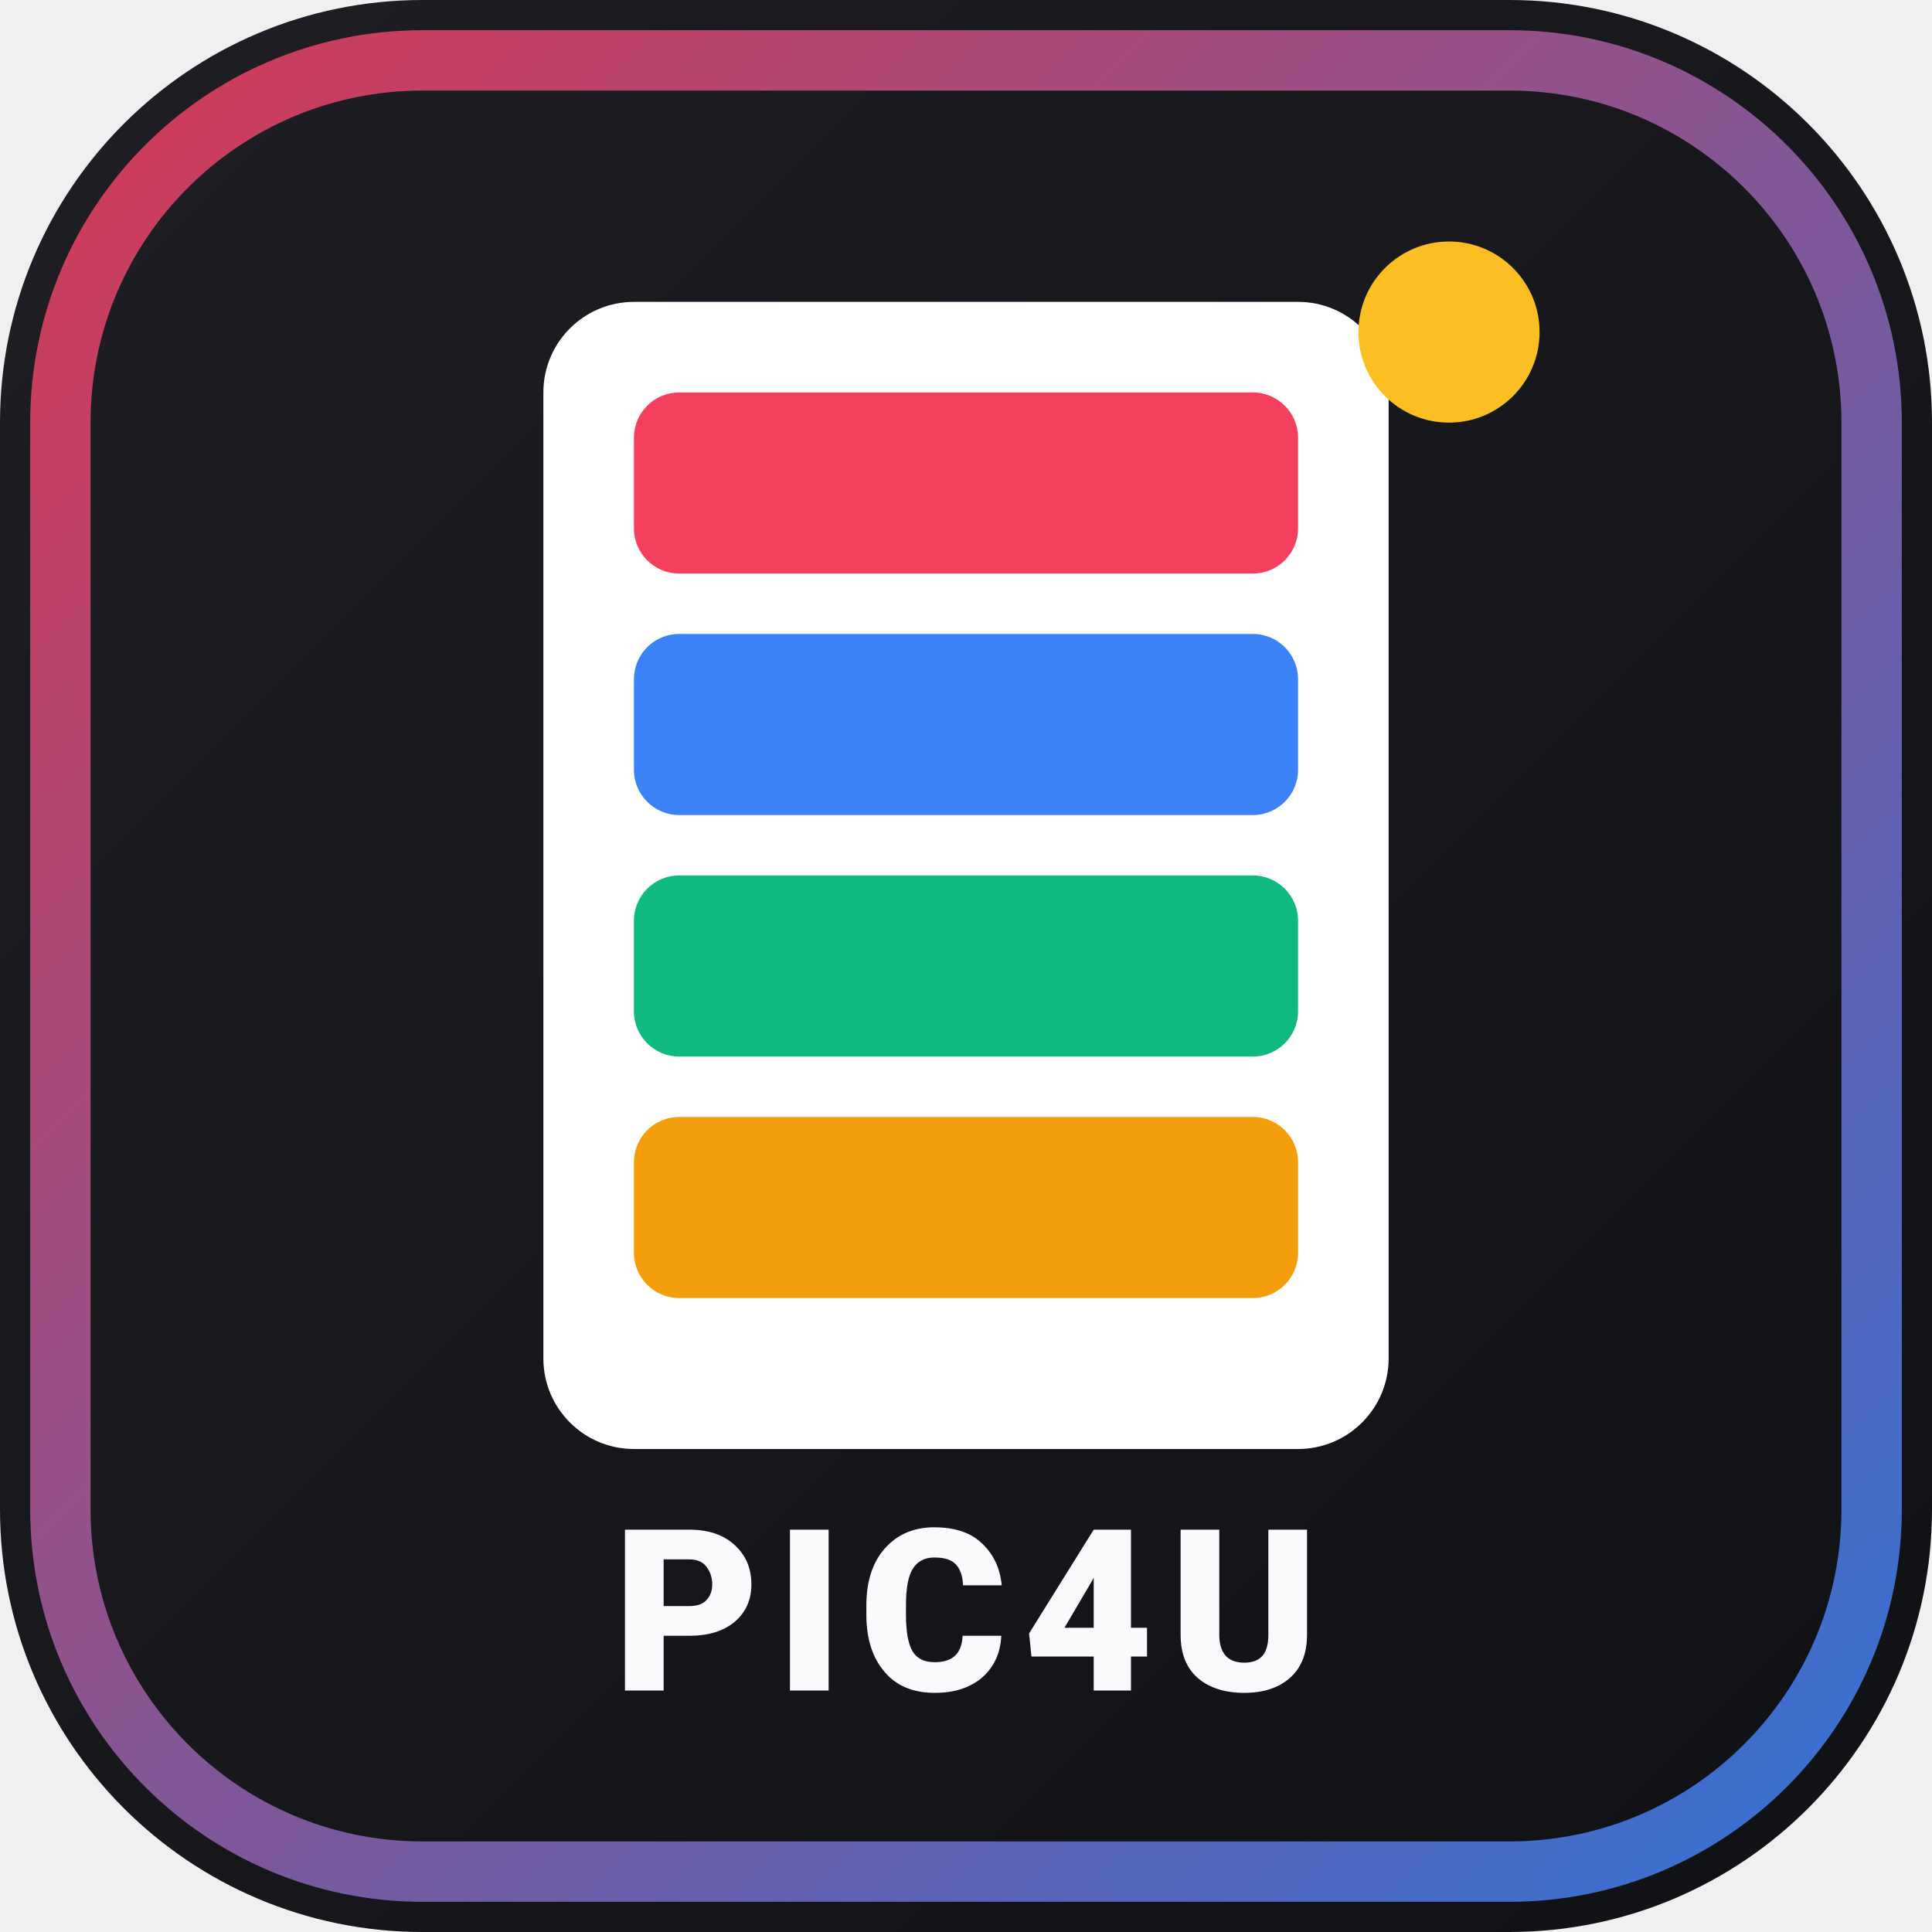
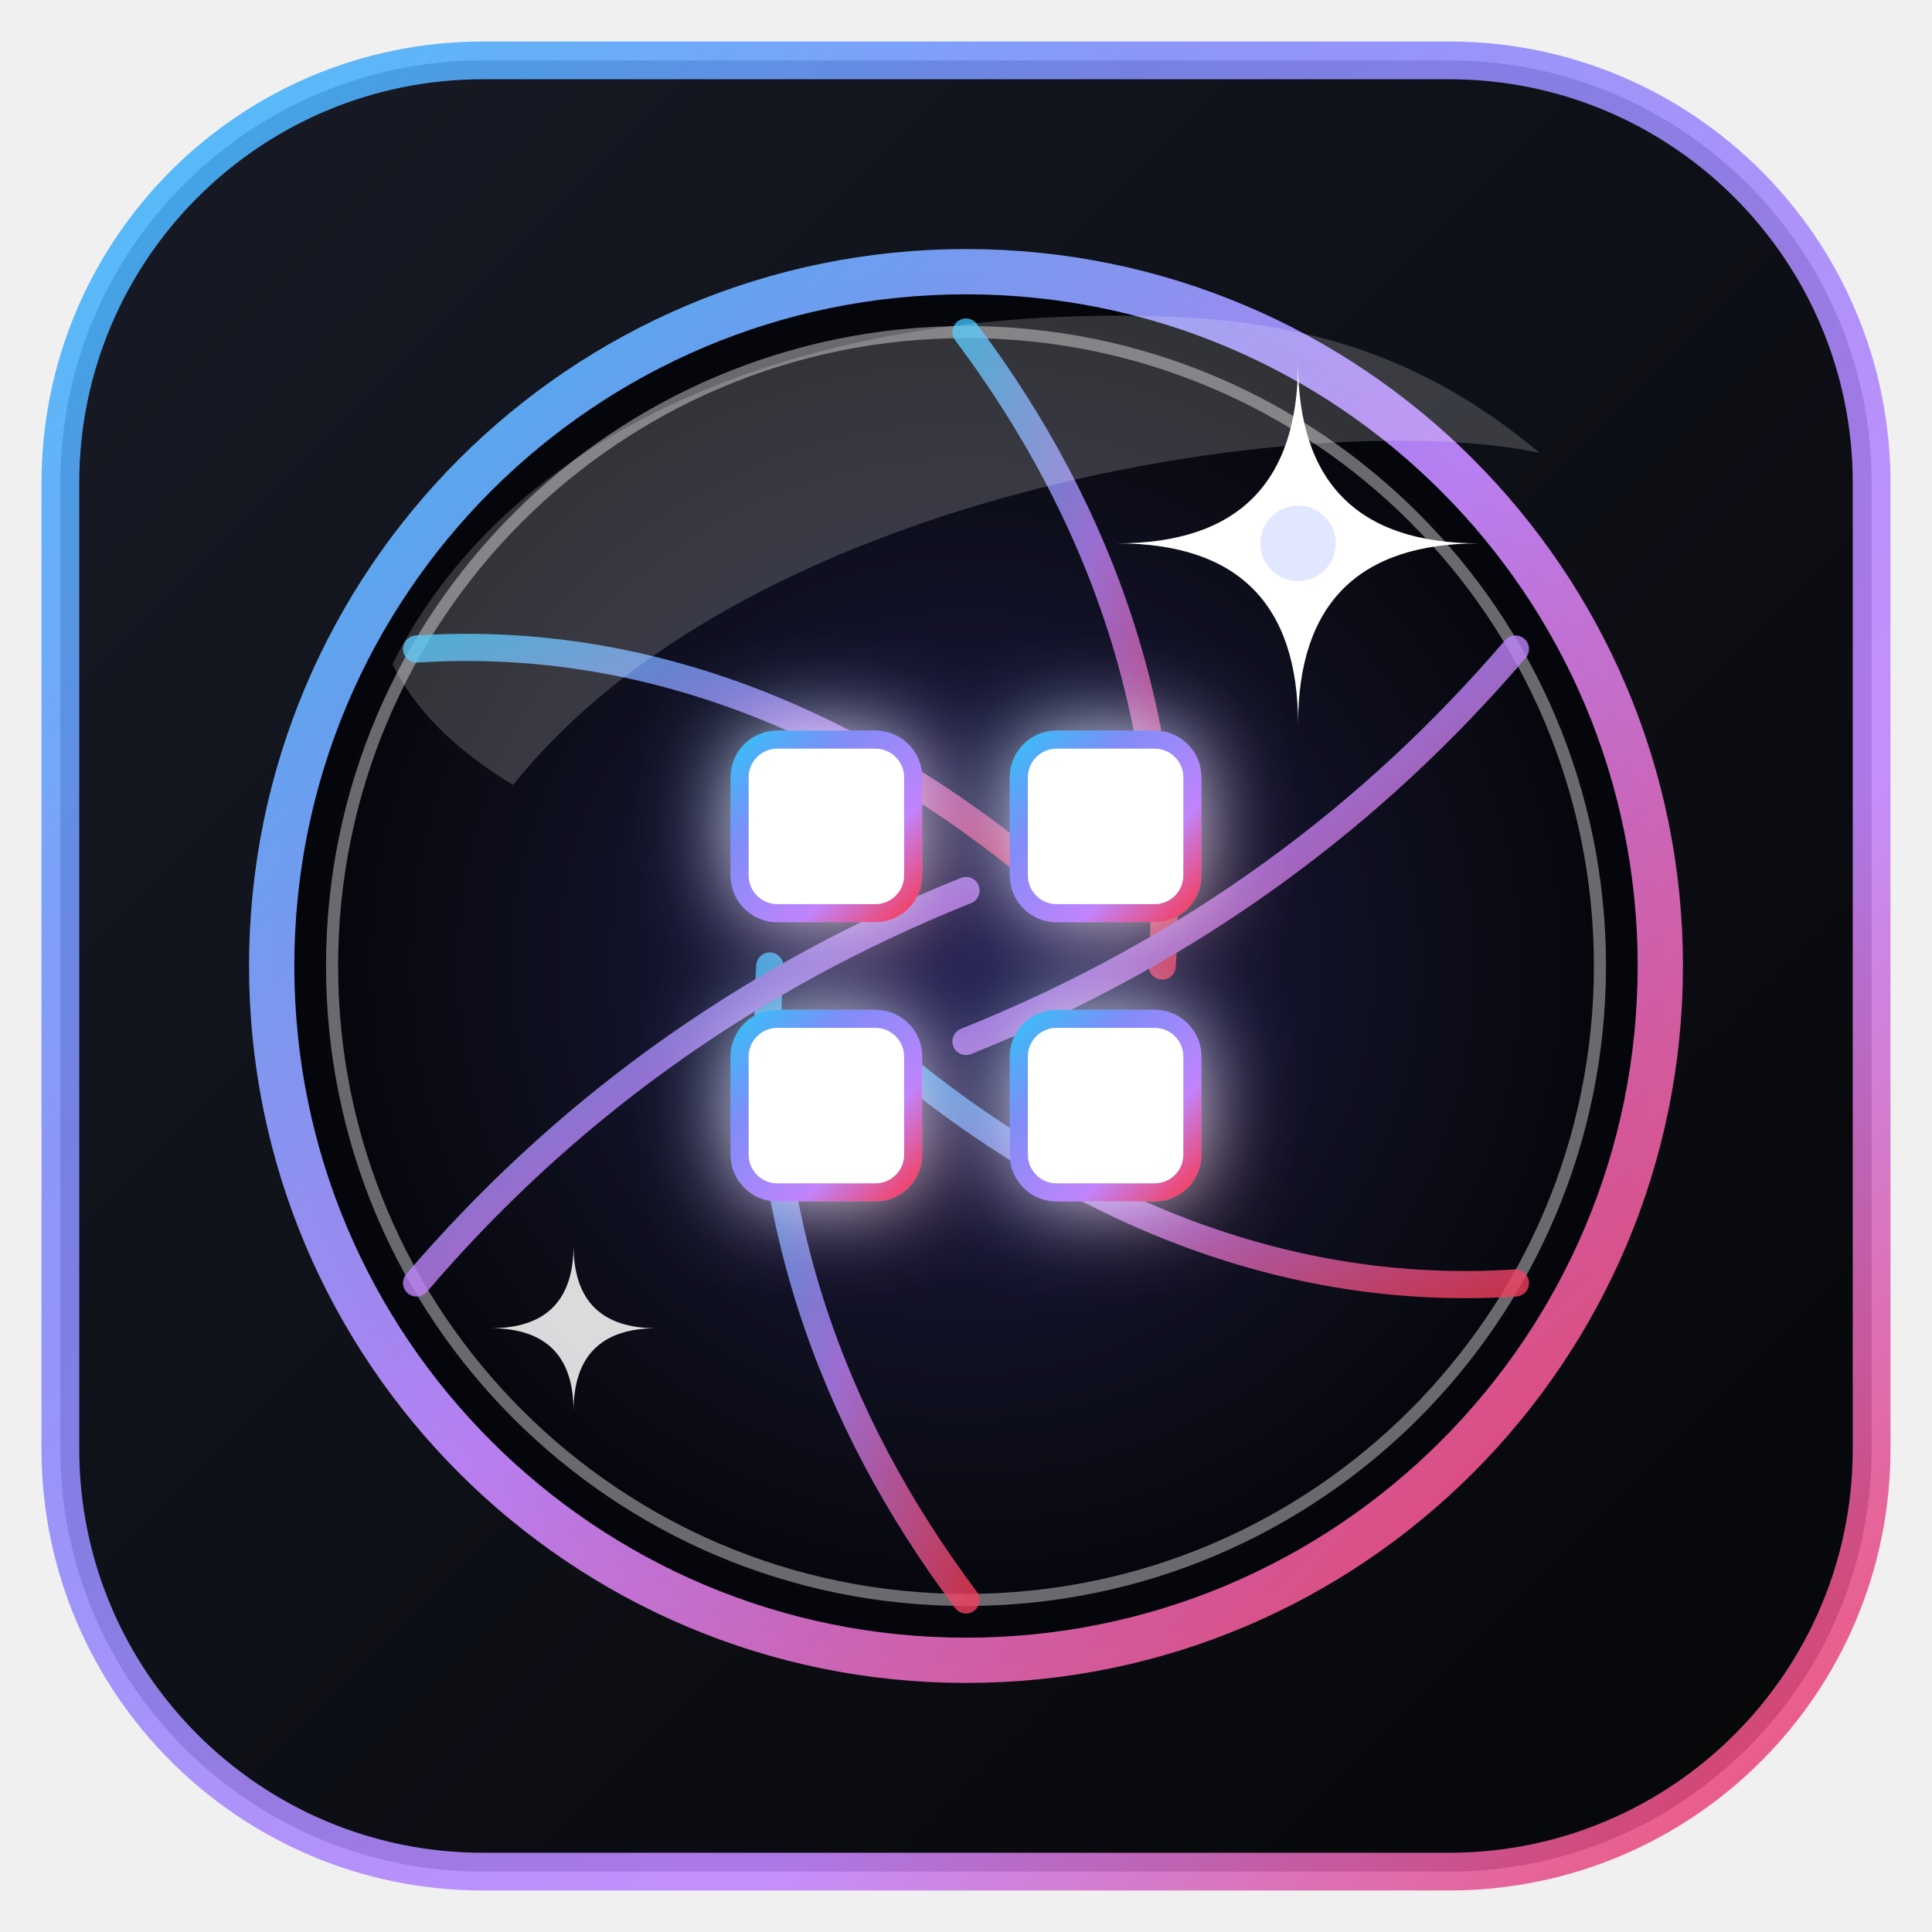
- <svg xmlns="http://www.w3.org/2000/svg" viewBox="0 0 64 64" width="64" height="64">
+ <svg xmlns="http://www.w3.org/2000/svg" viewBox="0 0 128 128" width="100%" height="100%">
  <defs>
    <linearGradient id="bgGrad" x1="0%" y1="0%" x2="100%" y2="100%">
-       <stop offset="0%" stop-color="#1e1e24" />
-       <stop offset="100%" stop-color="#101114" />
+       <stop offset="0%" stop-color="#181a26" />
+       <stop offset="50%" stop-color="#0e1017" />
+       <stop offset="100%" stop-color="#050608" />
    </linearGradient>
-     <linearGradient id="roseSky" x1="0%" y1="0%" x2="100%" y2="100%">
-       <stop offset="0%" stop-color="#f43f5e" />
-       <stop offset="100%" stop-color="#3b82f6" />
+     <linearGradient id="rimGlow" x1="0%" y1="0%" x2="100%" y2="100%">
+       <stop offset="0%" stop-color="#38bdf8" />
+       <stop offset="30%" stop-color="#818cf8" />
+       <stop offset="70%" stop-color="#c084fc" />
+       <stop offset="100%" stop-color="#f43f5e" />
    </linearGradient>
+     <linearGradient id="irisRing" x1="0%" y1="0%" x2="100%" y2="100%">
+       <stop offset="0%" stop-color="#38bdf8" />
+       <stop offset="50%" stop-color="#c084fc" />
+       <stop offset="100%" stop-color="#f43f5e" />
+     </linearGradient>
+     <filter id="tileGlow" x="-30%" y="-30%" width="160%" height="160%">
+       <feGaussianBlur stdDeviation="3" result="blur" />
+       <feMerge>
+         <feMergeNode in="blur" />
+         <feMergeNode in="SourceGraphic" />
+       </feMerge>
+     </filter>
+     <radialGradient id="lensCenter" cx="50%" cy="50%" r="50%">
+       <stop offset="0%" stop-color="#1e1b4b" />
+       <stop offset="70%" stop-color="#0c0d18" />
+       <stop offset="100%" stop-color="#030408" />
+     </radialGradient>
  </defs>
-   <rect width="64" height="64" rx="14" fill="url(#bgGrad)" />
-   <rect x="2" y="2" width="60" height="60" rx="12" fill="none" stroke="url(#roseSky)" stroke-width="2" opacity="0.85" />
-   <rect x="18" y="10" width="28" height="38" rx="3" fill="#ffffff" />
-   <rect x="21" y="13" width="22" height="6" rx="1.5" fill="#f43f5e" />
-   <rect x="21" y="21" width="22" height="6" rx="1.5" fill="#3b82f6" />
-   <rect x="21" y="29" width="22" height="6" rx="1.5" fill="#10b981" />
-   <rect x="21" y="37" width="22" height="6" rx="1.5" fill="#f59e0b" />
-   <text x="32" y="56" fill="#f8fafc" font-family="-apple-system, BlinkMacSystemFont, 'Segoe UI', Roboto, sans-serif" font-size="7.5" font-weight="800" letter-spacing="0.5" text-anchor="middle">PIC4U</text>
-   <circle cx="48" cy="11" r="3" fill="#fbbf24" />
+   <rect x="4" y="4" width="120" height="120" rx="28" fill="url(#bgGrad)" />
+   <rect x="4" y="4" width="120" height="120" rx="28" fill="none" stroke="url(#rimGlow)" stroke-width="2.5" opacity="0.9" />
+   <circle cx="64" cy="64" r="46" fill="url(#lensCenter)" />
+   <circle cx="64" cy="64" r="46" fill="none" stroke="url(#irisRing)" stroke-width="3" opacity="0.95" />
+   <circle cx="64" cy="64" r="42" fill="none" stroke="#ffffff" stroke-width="0.8" opacity="0.4" />
+   <g stroke="url(#irisRing)" stroke-width="1.8" stroke-linecap="round" fill="none" opacity="0.8">
+     <path d="M64 22 C73 34, 78 48, 77 64" />
+     <path d="M100.4 43 C91 54, 79 63, 64 69" />
+     <path d="M100.4 85 C85 86, 71 80, 59 70" />
+     <path d="M64 106 C55 94, 50 80, 51 64" />
+     <path d="M27.6 85 C37 74, 49 65, 64 59" />
+     <path d="M27.6 43 C43 42, 57 48, 69 58" />
+   </g>
+   <g filter="url(#tileGlow)">
+     <rect x="49" y="49" width="11.5" height="11.5" rx="2.5" fill="#ffffff" stroke="url(#rimGlow)" stroke-width="1.2" />
+     <rect x="67.5" y="49" width="11.5" height="11.5" rx="2.5" fill="#ffffff" stroke="url(#rimGlow)" stroke-width="1.2" />
+     <rect x="49" y="67.5" width="11.5" height="11.5" rx="2.5" fill="#ffffff" stroke="url(#rimGlow)" stroke-width="1.2" />
+     <rect x="67.5" y="67.5" width="11.5" height="11.5" rx="2.5" fill="#ffffff" stroke="url(#rimGlow)" stroke-width="1.2" />
+   </g>
+   <g transform="translate(86, 36)">
+     <path d="M0 -12 Q0 0 12 0 Q0 0 0 12 Q0 0 -12 0 Q0 0 0 -12 Z" fill="#ffffff" />
+     <circle cx="0" cy="0" r="2.5" fill="#e0e7ff" />
+   </g>
+   <g transform="translate(38, 88) scale(0.55)">
+     <path d="M0 -10 Q0 0 10 0 Q0 0 0 10 Q0 0 -10 0 Q0 0 0 -10 Z" fill="#ffffff" opacity="0.85" />
+   </g>
+   <path d="M26 44 C34 28, 54 20, 78 21 C89 21.5, 96 25, 102 30 C88 27, 50 32, 34 52 C29 49, 27 46, 26 44 Z" fill="#ffffff" opacity="0.18" />
</svg>
